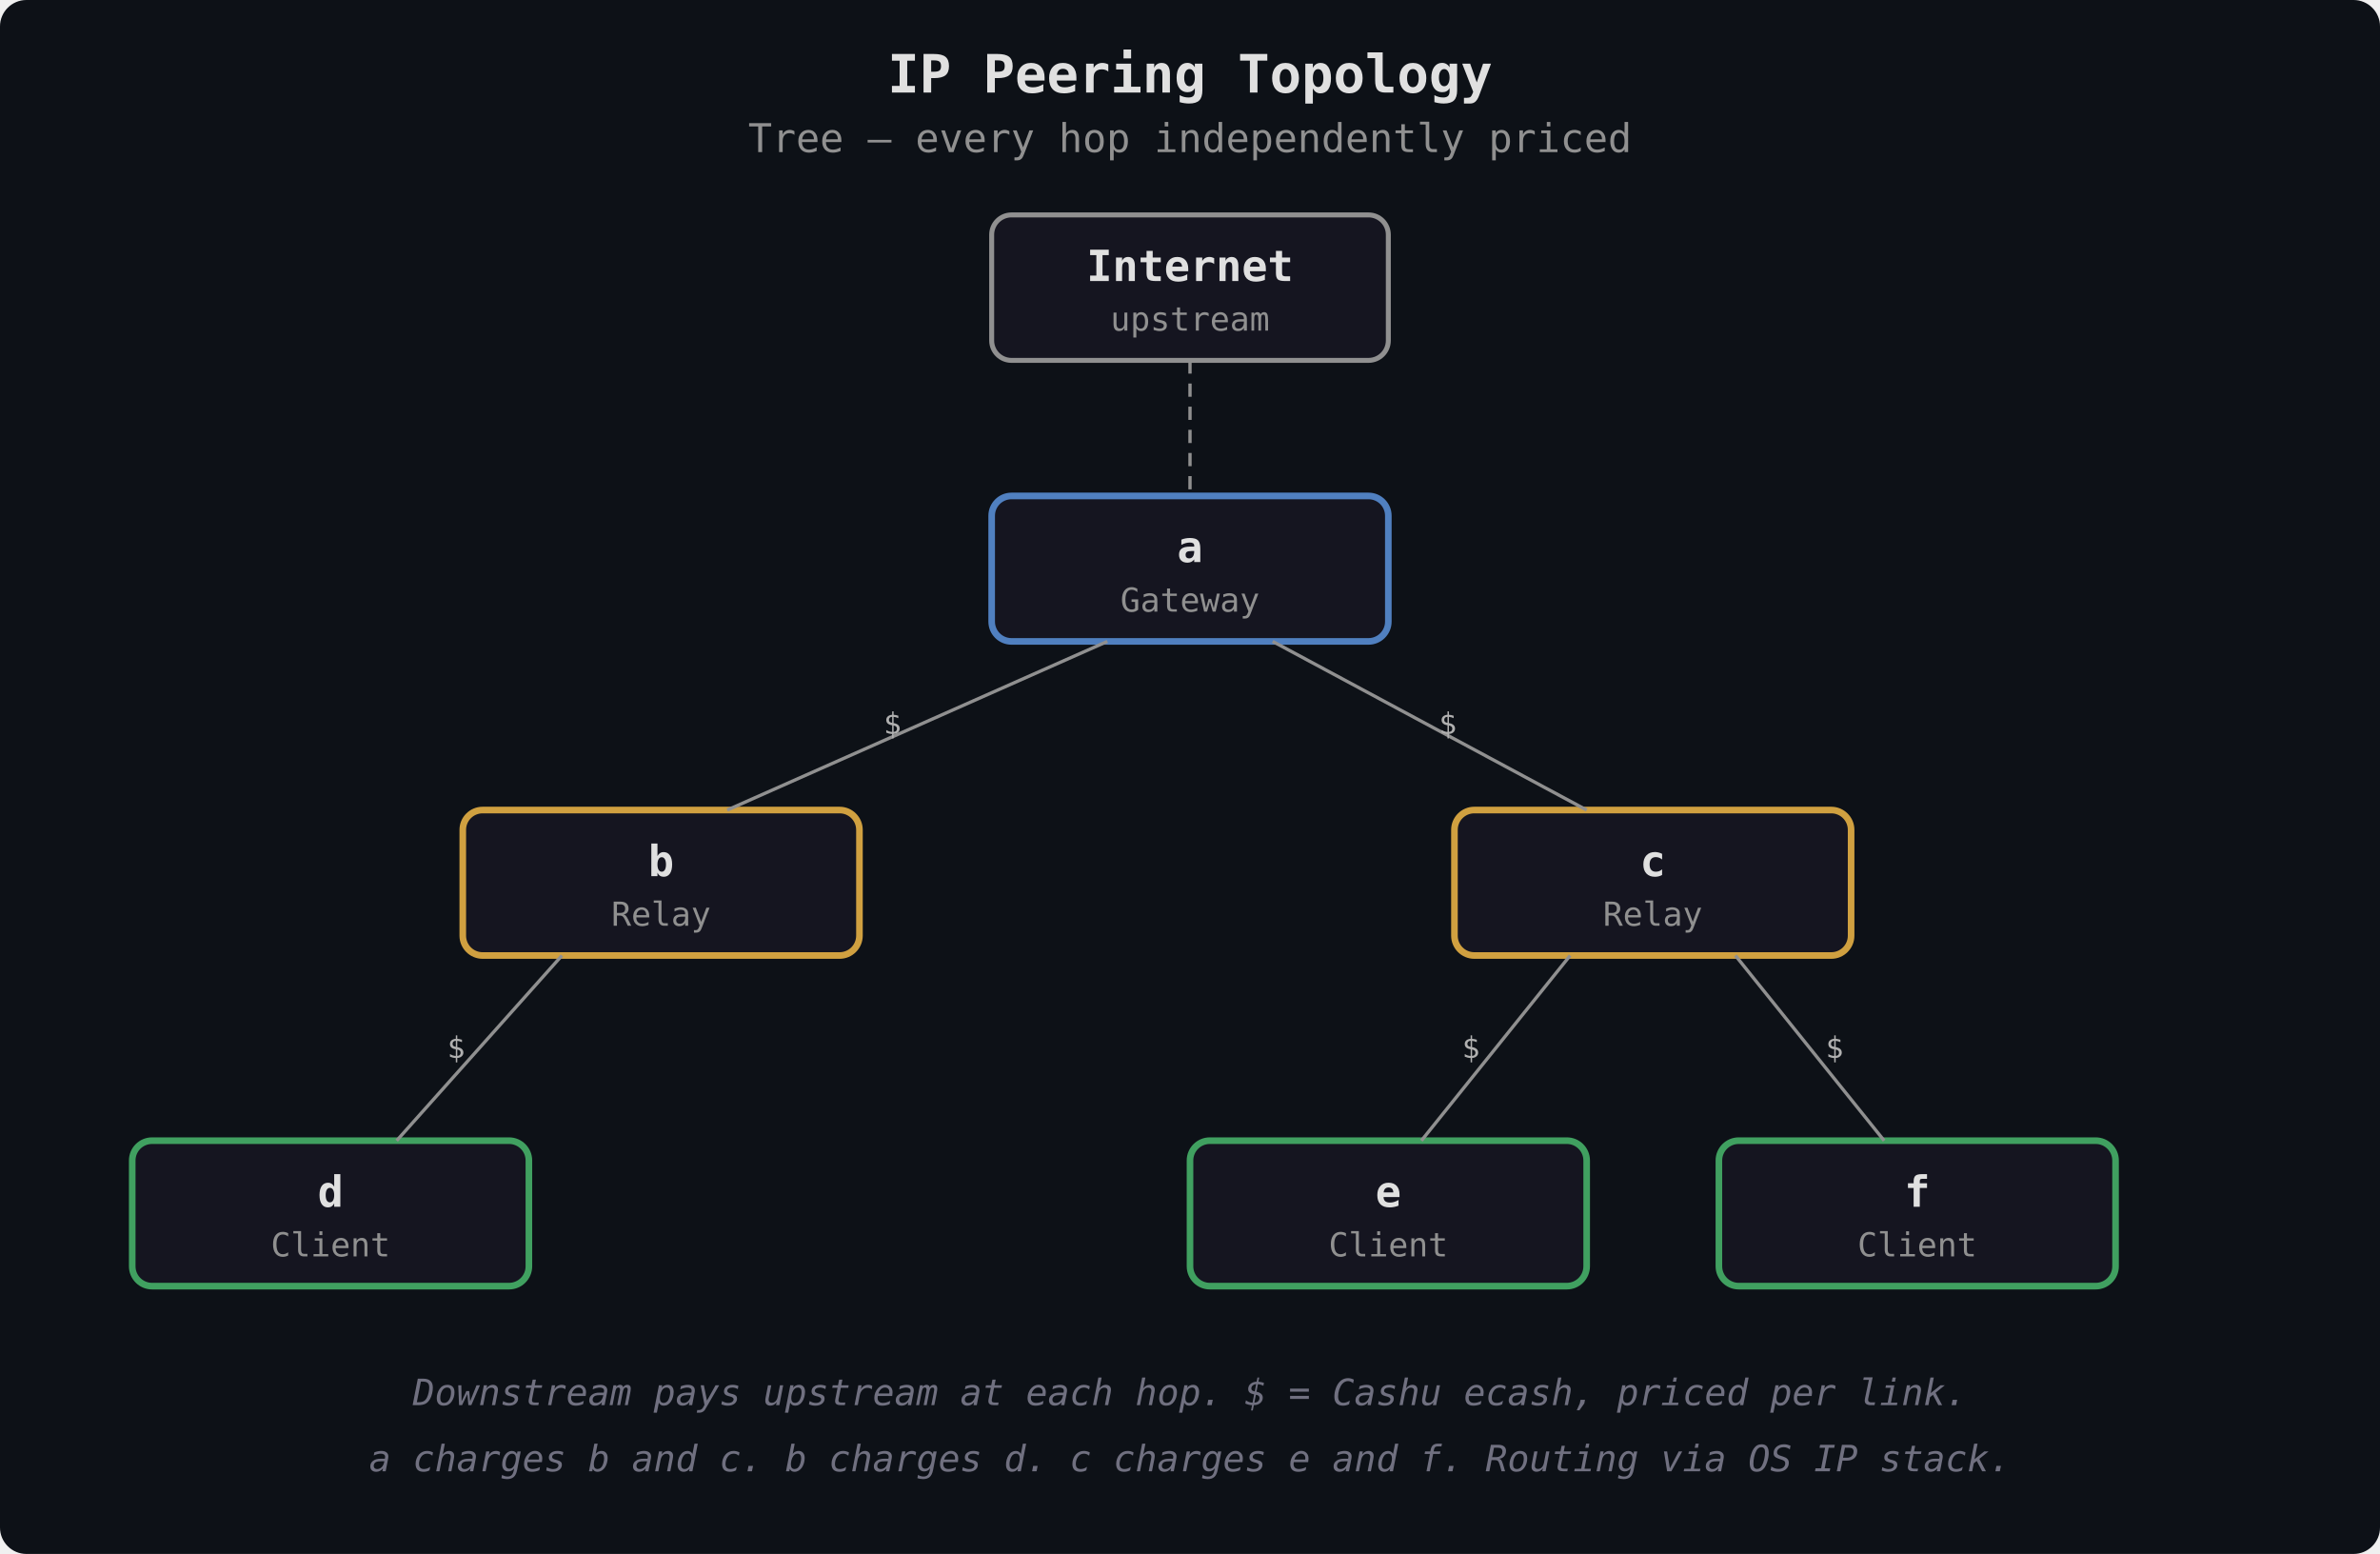
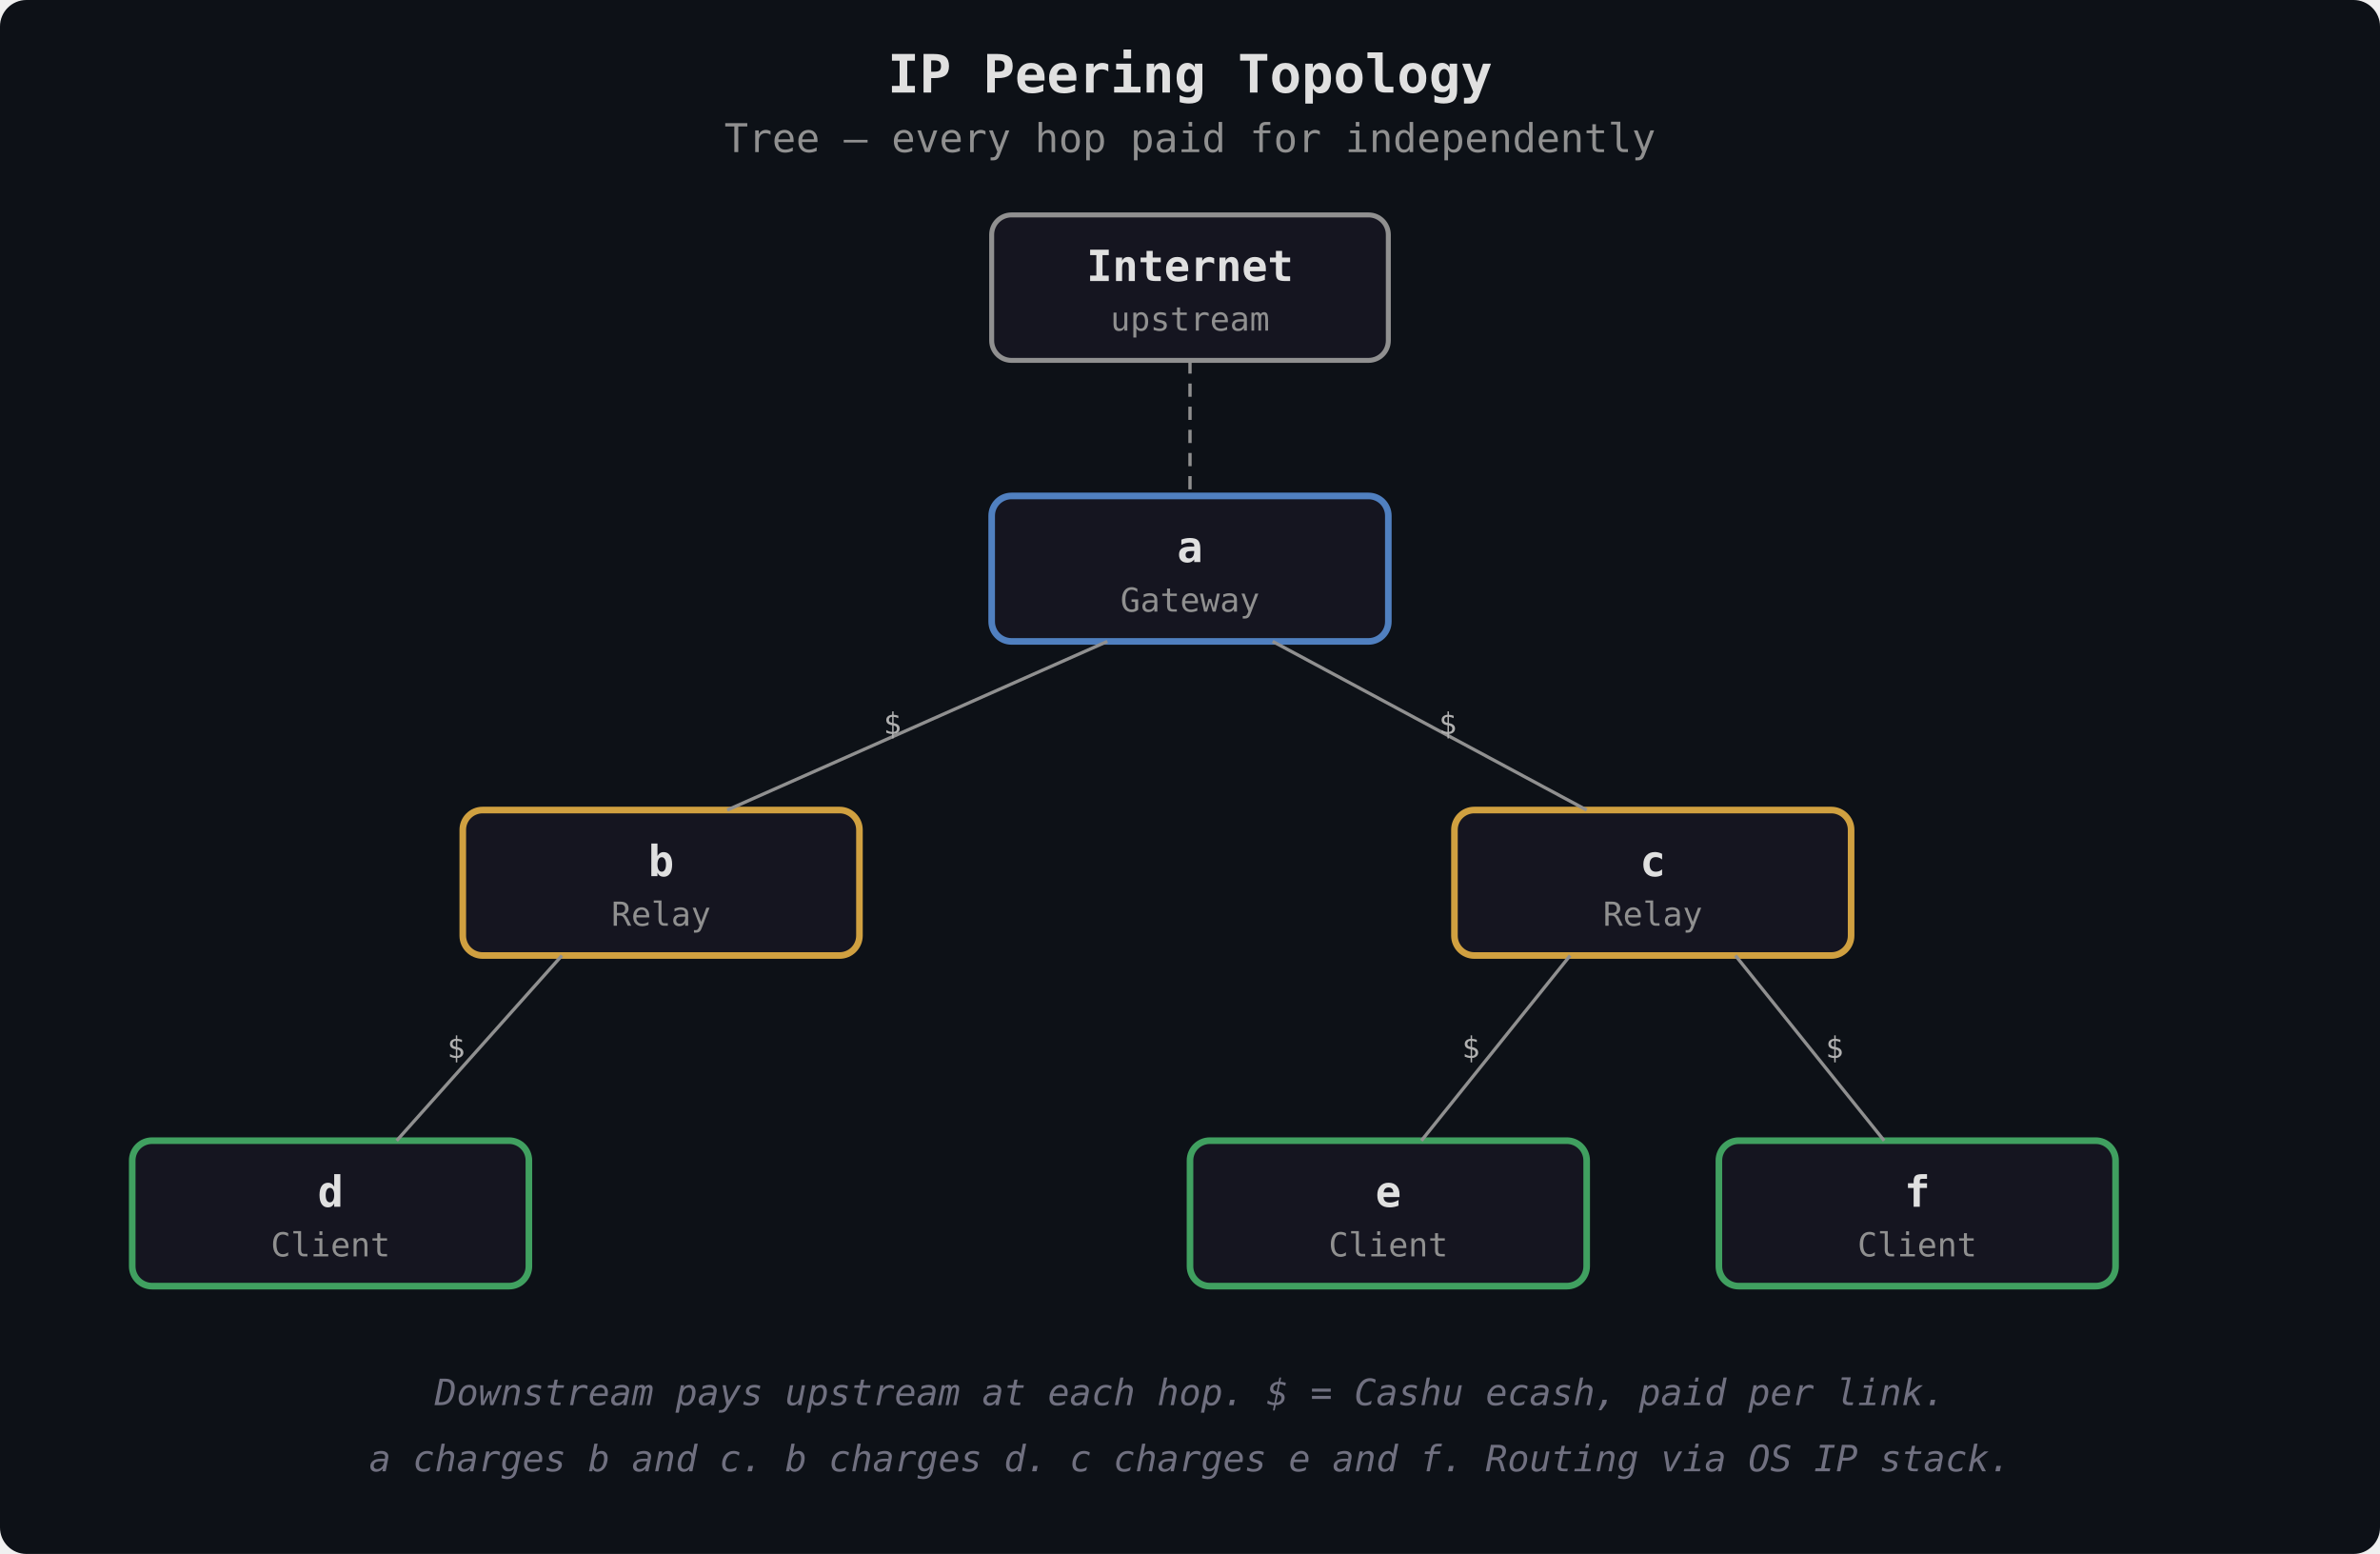
<svg xmlns="http://www.w3.org/2000/svg" viewBox="0 0 720 470" font-family="monospace" font-size="12">
  <style>
    text          { fill: #e0e0e0; }
    text.title    { font-size: 16px; font-weight: bold; }
    text.subtitle { font-size: 12px; fill: #909090; }
    text.nlabel   { font-size: 13px; font-weight: bold; }
    text.nrole    { font-size: 10px; fill: #909090; }
    text.elabel   { font-size: 9px; fill: #b0b0b0; }
    text.caption  { font-size: 11px; fill: #707080; font-style: italic; }

    .bg           { fill: #0d1117; }
    .callout      { fill: #151520; }
    .node         { fill: #2e3a5e; stroke: #5080c0; }

    @media (prefers-color-scheme: light) {
      text          { fill: #1f2328; }
      text.subtitle, text.nrole, text.plabel, text.annot, text.altlabel,
      text.elabel, text.mdesc, text.tlabel, text.sdesc { fill: #656d76; }
      text.caption  { fill: #7c8186; }
      line.sep, line.life { stroke: #d1d9e0; }
      rect.alt      { stroke: #d1d9e0; }
      .bg           { fill: #ffffff; }
      .callout      { fill: #f6f8fa; }
      .node, rect.node { fill: #ddf4ff; stroke: #0969da; }
      rect.compute, rect.result { fill: #f6f8fa; }
    }
  </style>
  <rect width="720" height="470" rx="8" class="bg" />
  <text x="360" y="28" text-anchor="middle" class="title">IP Peering Topology</text>
-   <text x="360" y="46" text-anchor="middle" class="subtitle">Tree — every hop independently priced</text>
+   <text x="360" y="46" text-anchor="middle" class="subtitle">Tree — every hop paid for independently</text>
  <rect x="300" y="65" width="120" height="44" rx="6" class="callout" stroke="#909090" stroke-width="1.5" />
  <text x="360" y="85" text-anchor="middle" class="nlabel" fill="#b0b0b0">Internet</text>
  <text x="360" y="100" text-anchor="middle" class="nrole">upstream</text>
  <rect x="300" y="150" width="120" height="44" rx="6" class="callout" stroke="#5080c0" stroke-width="2" />
  <text x="360" y="170" text-anchor="middle" class="nlabel" fill="#80b0e0">a</text>
  <text x="360" y="185" text-anchor="middle" class="nrole">Gateway</text>
  <rect x="140" y="245" width="120" height="44" rx="6" class="callout" stroke="#d0a040" stroke-width="2" />
  <text x="200" y="265" text-anchor="middle" class="nlabel" fill="#e0c060">b</text>
  <text x="200" y="280" text-anchor="middle" class="nrole">Relay</text>
  <rect x="440" y="245" width="120" height="44" rx="6" class="callout" stroke="#d0a040" stroke-width="2" />
  <text x="500" y="265" text-anchor="middle" class="nlabel" fill="#e0c060">c</text>
  <text x="500" y="280" text-anchor="middle" class="nrole">Relay</text>
  <rect x="40" y="345" width="120" height="44" rx="6" class="callout" stroke="#40a060" stroke-width="2" />
  <text x="100" y="365" text-anchor="middle" class="nlabel" fill="#80e080">d</text>
  <text x="100" y="380" text-anchor="middle" class="nrole">Client</text>
  <rect x="360" y="345" width="120" height="44" rx="6" class="callout" stroke="#40a060" stroke-width="2" />
  <text x="420" y="365" text-anchor="middle" class="nlabel" fill="#80e080">e</text>
  <text x="420" y="380" text-anchor="middle" class="nrole">Client</text>
  <rect x="520" y="345" width="120" height="44" rx="6" class="callout" stroke="#40a060" stroke-width="2" />
  <text x="580" y="365" text-anchor="middle" class="nlabel" fill="#80e080">f</text>
  <text x="580" y="380" text-anchor="middle" class="nrole">Client</text>
  <line x1="360" y1="109" x2="360" y2="150" stroke="#909090" stroke-width="1" stroke-dasharray="4,3" />
  <line x1="335" y1="194" x2="220" y2="245" stroke="#909090" stroke-width="1" />
  <text x="270" y="222" text-anchor="middle" class="elabel" fill="#d0a040">$</text>
  <line x1="385" y1="194" x2="480" y2="245" stroke="#909090" stroke-width="1" />
  <text x="438" y="222" text-anchor="middle" class="elabel" fill="#d0a040">$</text>
  <line x1="170" y1="289" x2="120" y2="345" stroke="#909090" stroke-width="1" />
  <text x="138" y="320" text-anchor="middle" class="elabel" fill="#d0a040">$</text>
  <line x1="475" y1="289" x2="430" y2="345" stroke="#909090" stroke-width="1" />
  <text x="445" y="320" text-anchor="middle" class="elabel" fill="#d0a040">$</text>
  <line x1="525" y1="289" x2="570" y2="345" stroke="#909090" stroke-width="1" />
  <text x="555" y="320" text-anchor="middle" class="elabel" fill="#d0a040">$</text>
-   <text x="360" y="425" text-anchor="middle" class="caption">Downstream pays upstream at each hop. $ = Cashu ecash, priced per link.</text>
+   <text x="360" y="425" text-anchor="middle" class="caption">Downstream pays upstream at each hop. $ = Cashu ecash, paid per link.</text>
  <text x="360" y="445" text-anchor="middle" class="caption">a charges b and c. b charges d. c charges e and f. Routing via OS IP stack.</text>
</svg>
